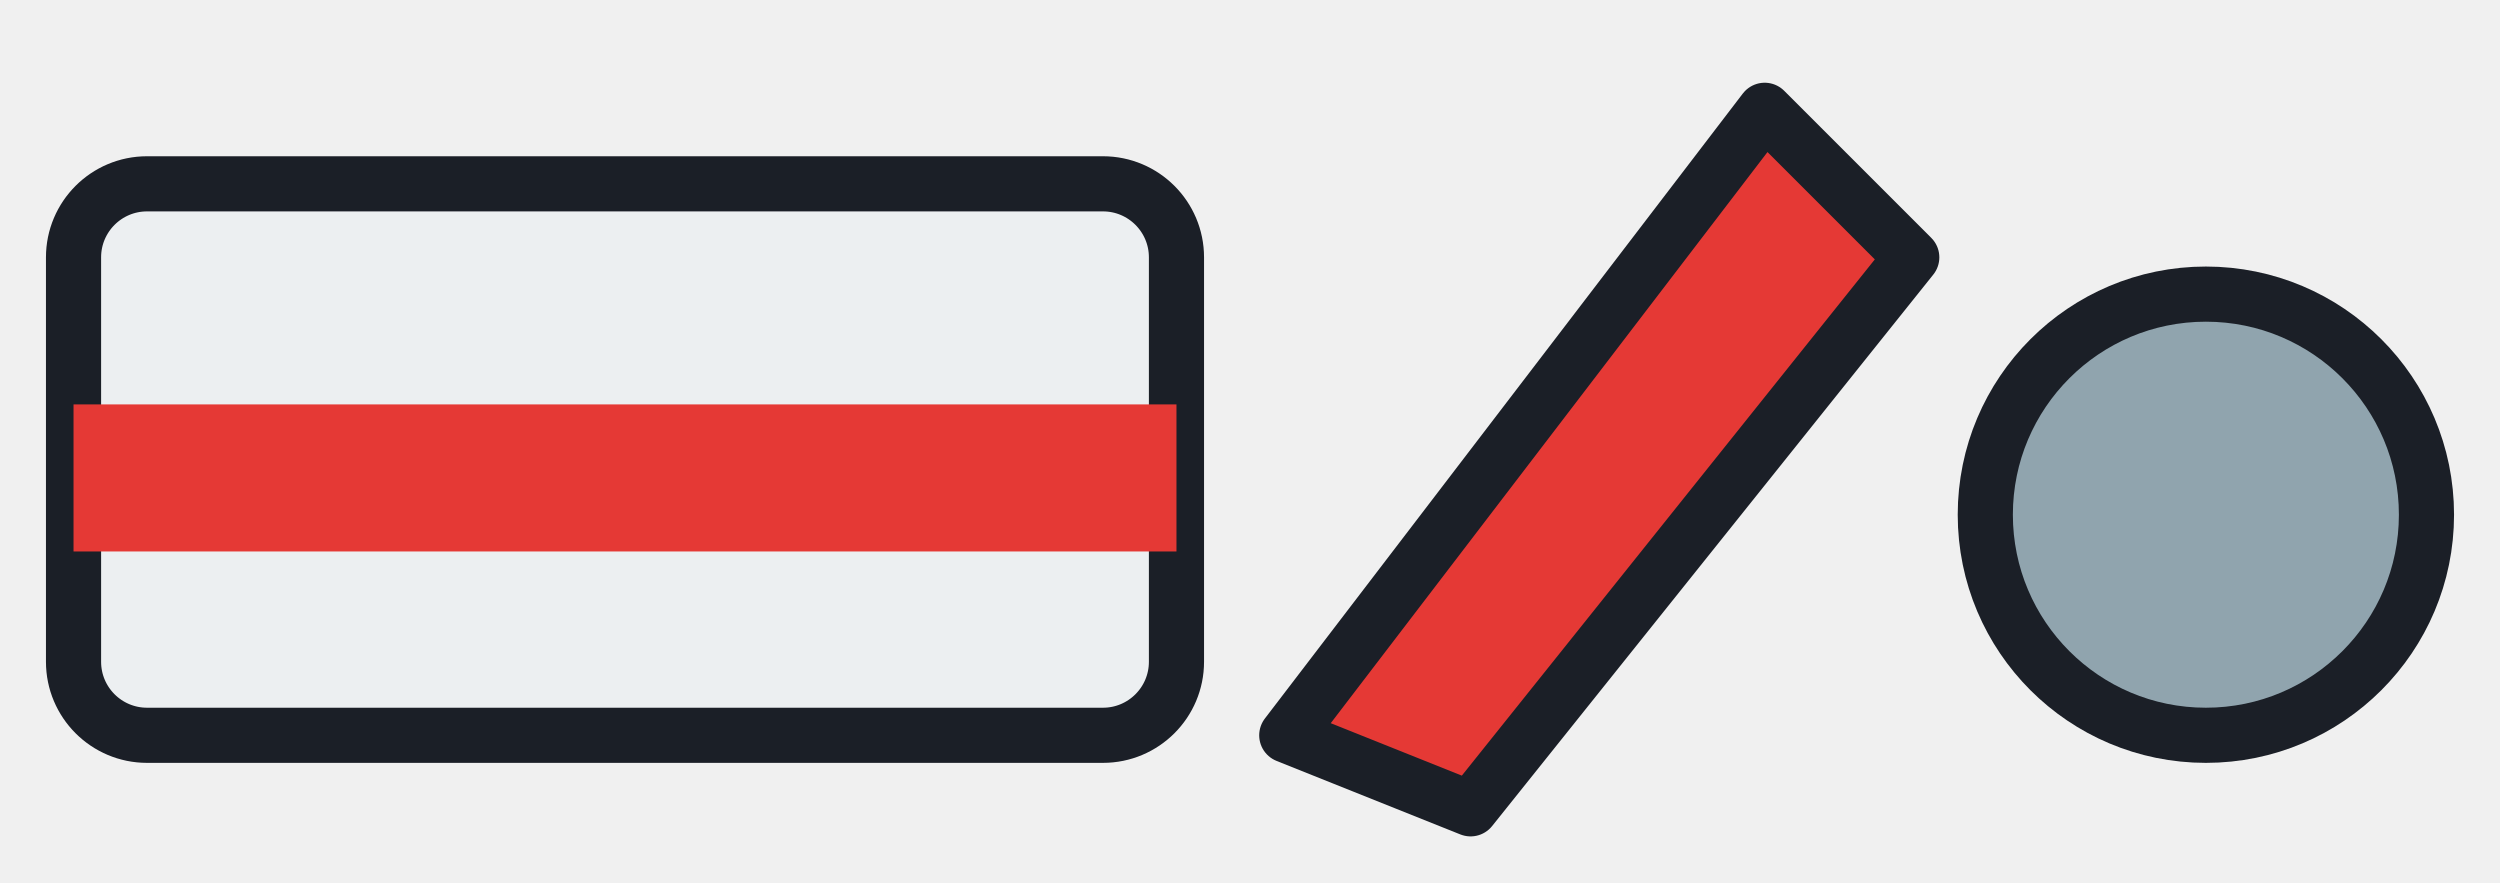
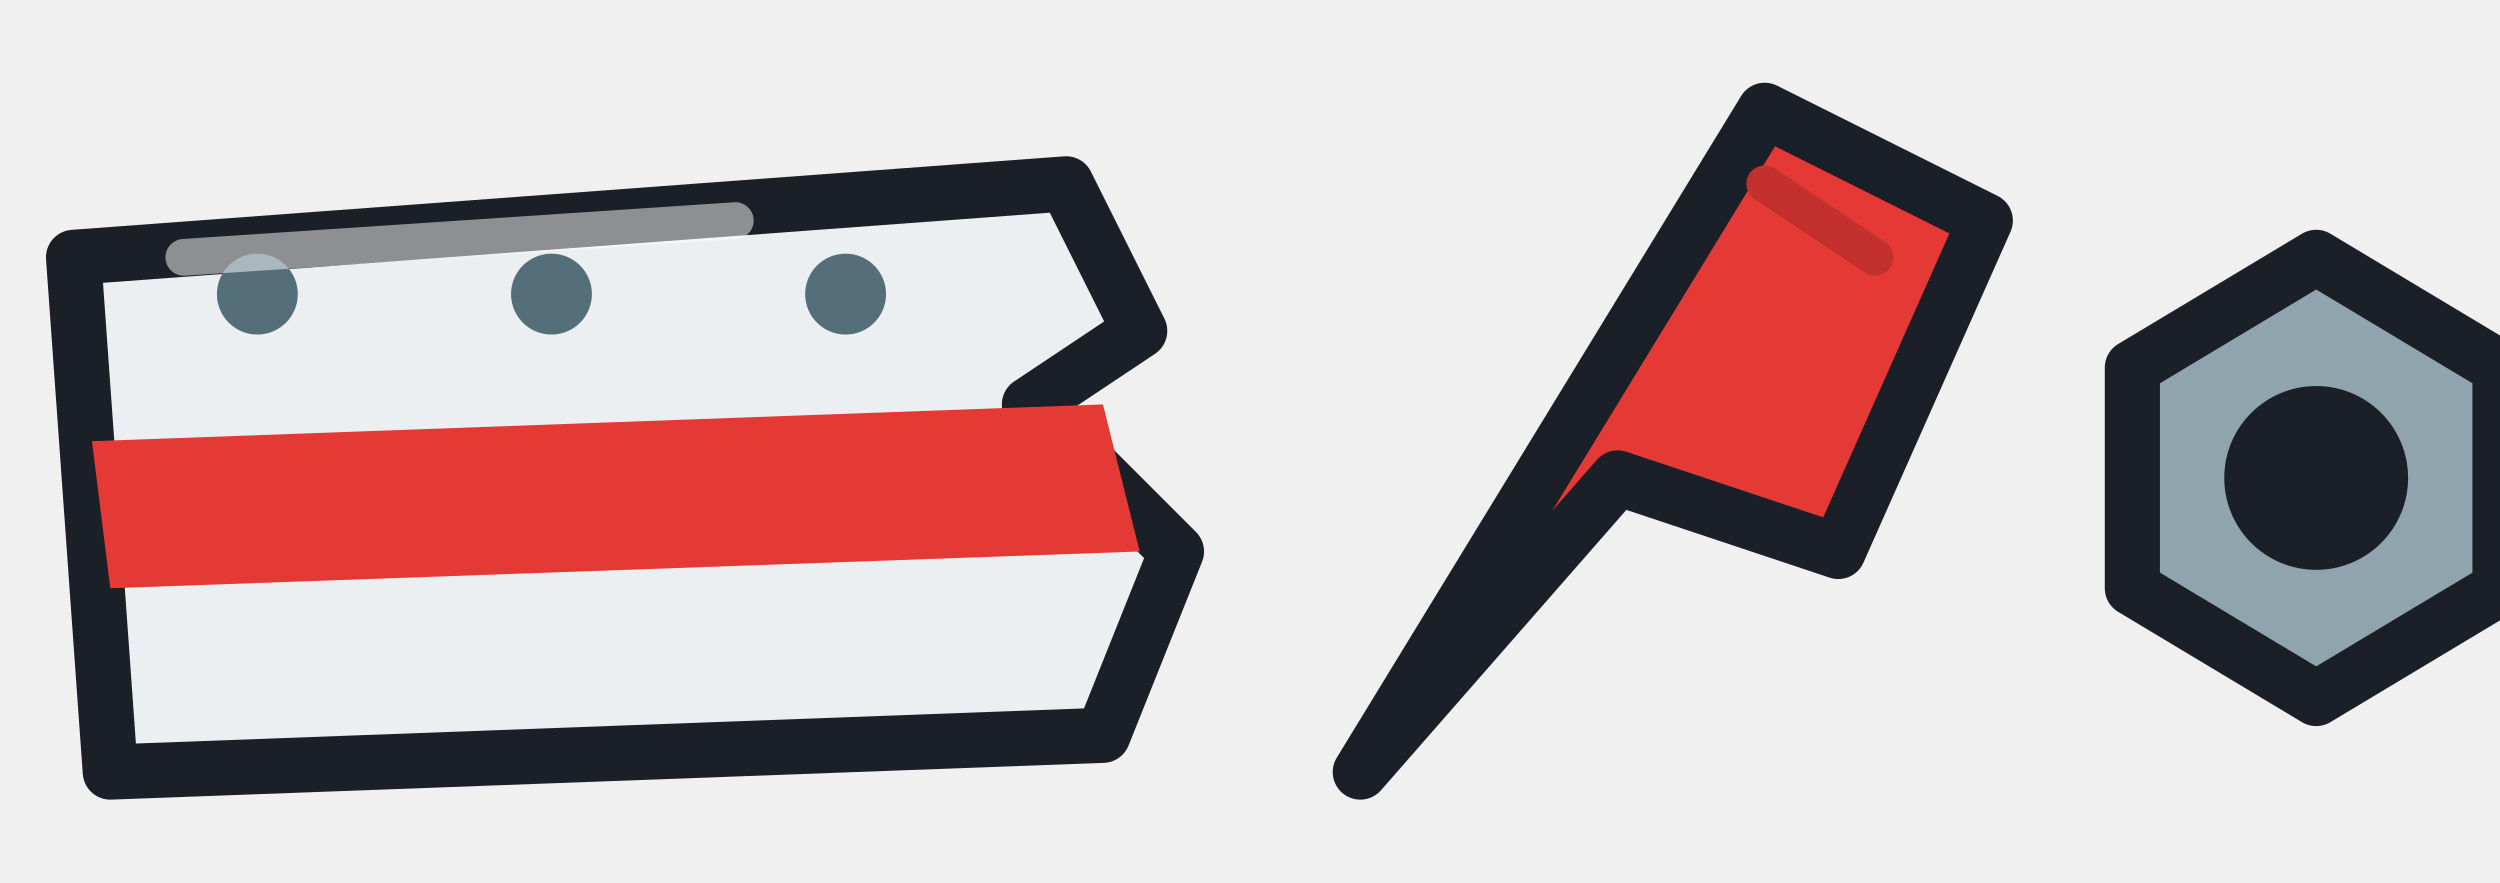
<svg xmlns="http://www.w3.org/2000/svg" width="136" height="48" viewBox="0 0 136 48">
-   <rect x="4" y="10" width="60" height="30" rx="4" fill="#eceff1" stroke="#1b1f27" stroke-width="3" stroke-linejoin="round" stroke-linecap="round" />
-   <rect x="4" y="22" width="60" height="8" fill="#e53935" />
-   <path d="M70 40 L96 6 L104 14 L80 44 Z" fill="#e53935" stroke="#1b1f27" stroke-width="3" stroke-linejoin="round" stroke-linecap="round" />
-   <circle cx="120" cy="28" r="12" fill="#90a4ae" stroke="#1b1f27" stroke-width="3" stroke-linejoin="round" stroke-linecap="round" />
+   <path d="M4 14 L58 10 L62 18 L56 22 L64 30 L60 40 L6 42 Z" fill="#eceff1" stroke="#1b1f27" stroke-width="3" stroke-linejoin="round" stroke-linecap="round" />
+   <path d="M5 24 L60 22 L62 30 L6 32 Z" fill="#e53935" />
+   <circle cx="14" cy="16" r="2.2" fill="#546e7a" />
+   <circle cx="30" cy="16" r="2.2" fill="#546e7a" />
+   <circle cx="46" cy="16" r="2.2" fill="#546e7a" />
+   <path d="M10 14 l30 -2" fill="none" stroke="#ffffff" stroke-width="2" stroke-linejoin="round" stroke-linecap="round" opacity="0.5" />
+   <path d="M74 42 L96 6 L108 12 L100 30 L88 26 Z" fill="#e53935" stroke="#1b1f27" stroke-width="3" stroke-linejoin="round" stroke-linecap="round" />
+   <path d="M96 10 L102 14" fill="none" stroke="#c3302d" stroke-width="2" stroke-linejoin="round" stroke-linecap="round" />
+   <polygon points="116,20 126,14 136,20 136,32 126,38 116,32" fill="#90a4ae" stroke="#1b1f27" stroke-width="3" stroke-linejoin="round" stroke-linecap="round" />
+   <circle cx="126" cy="26" r="5" fill="#1b1f27" />
</svg>
